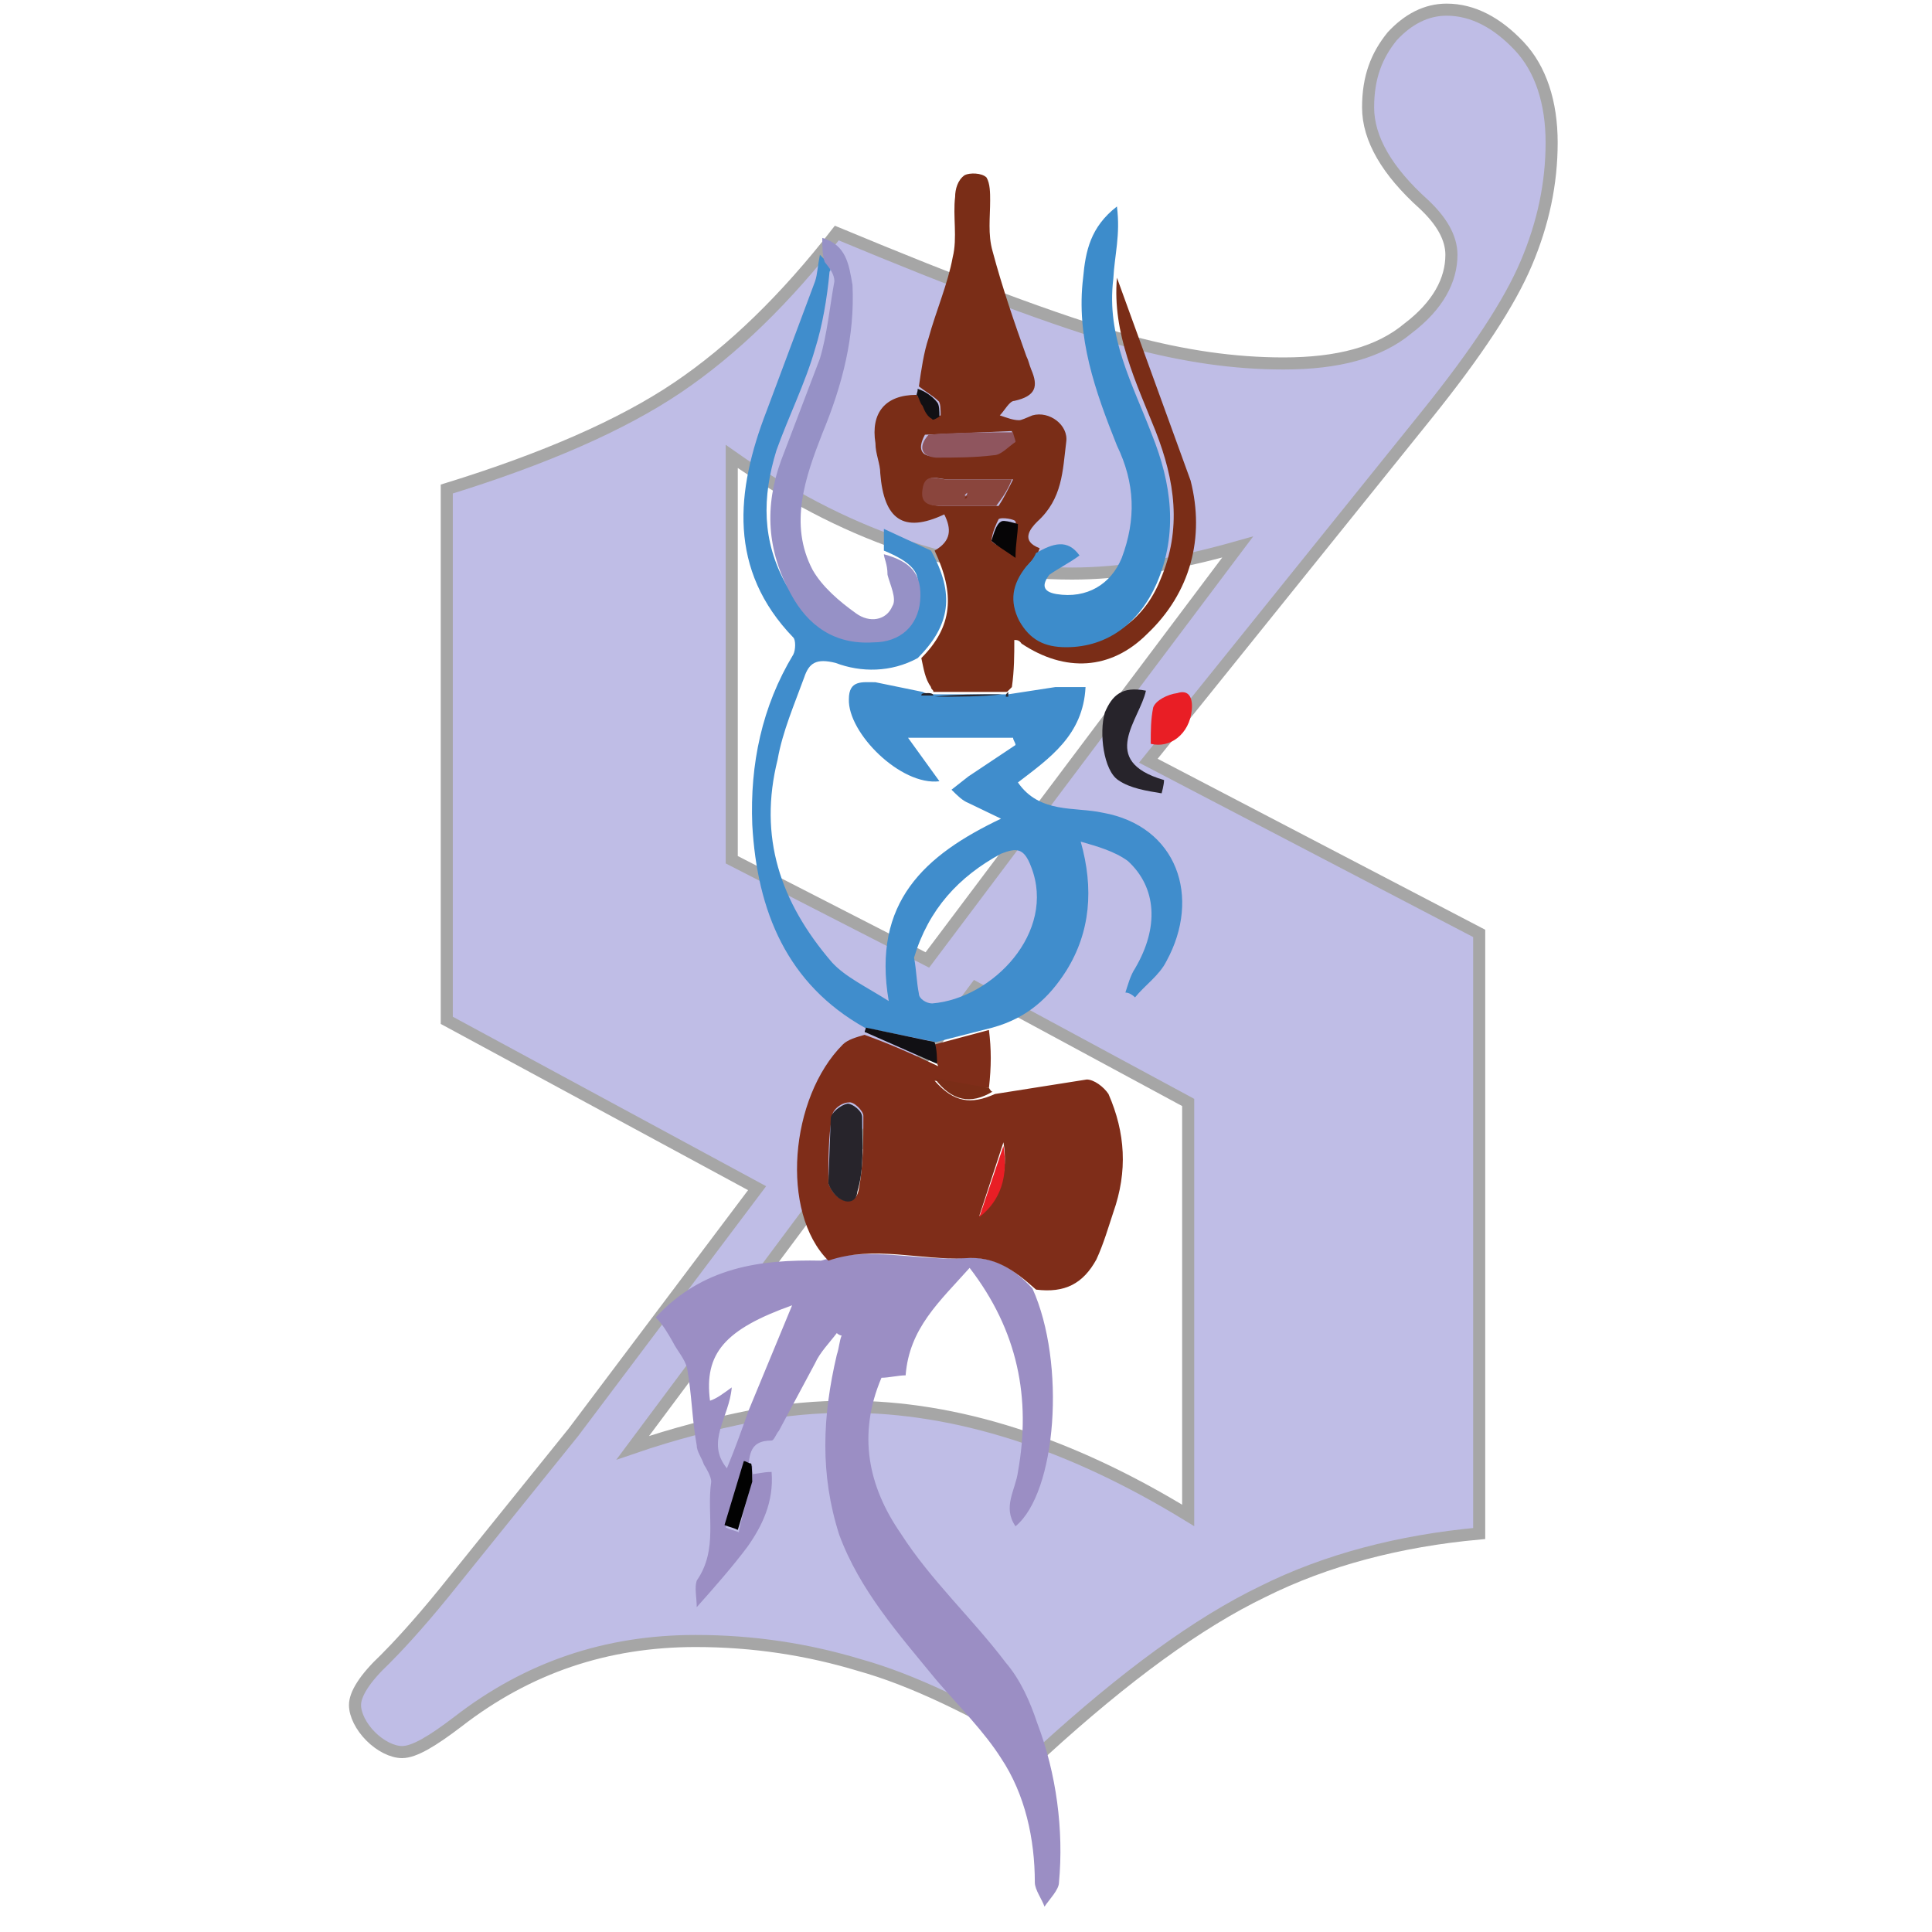
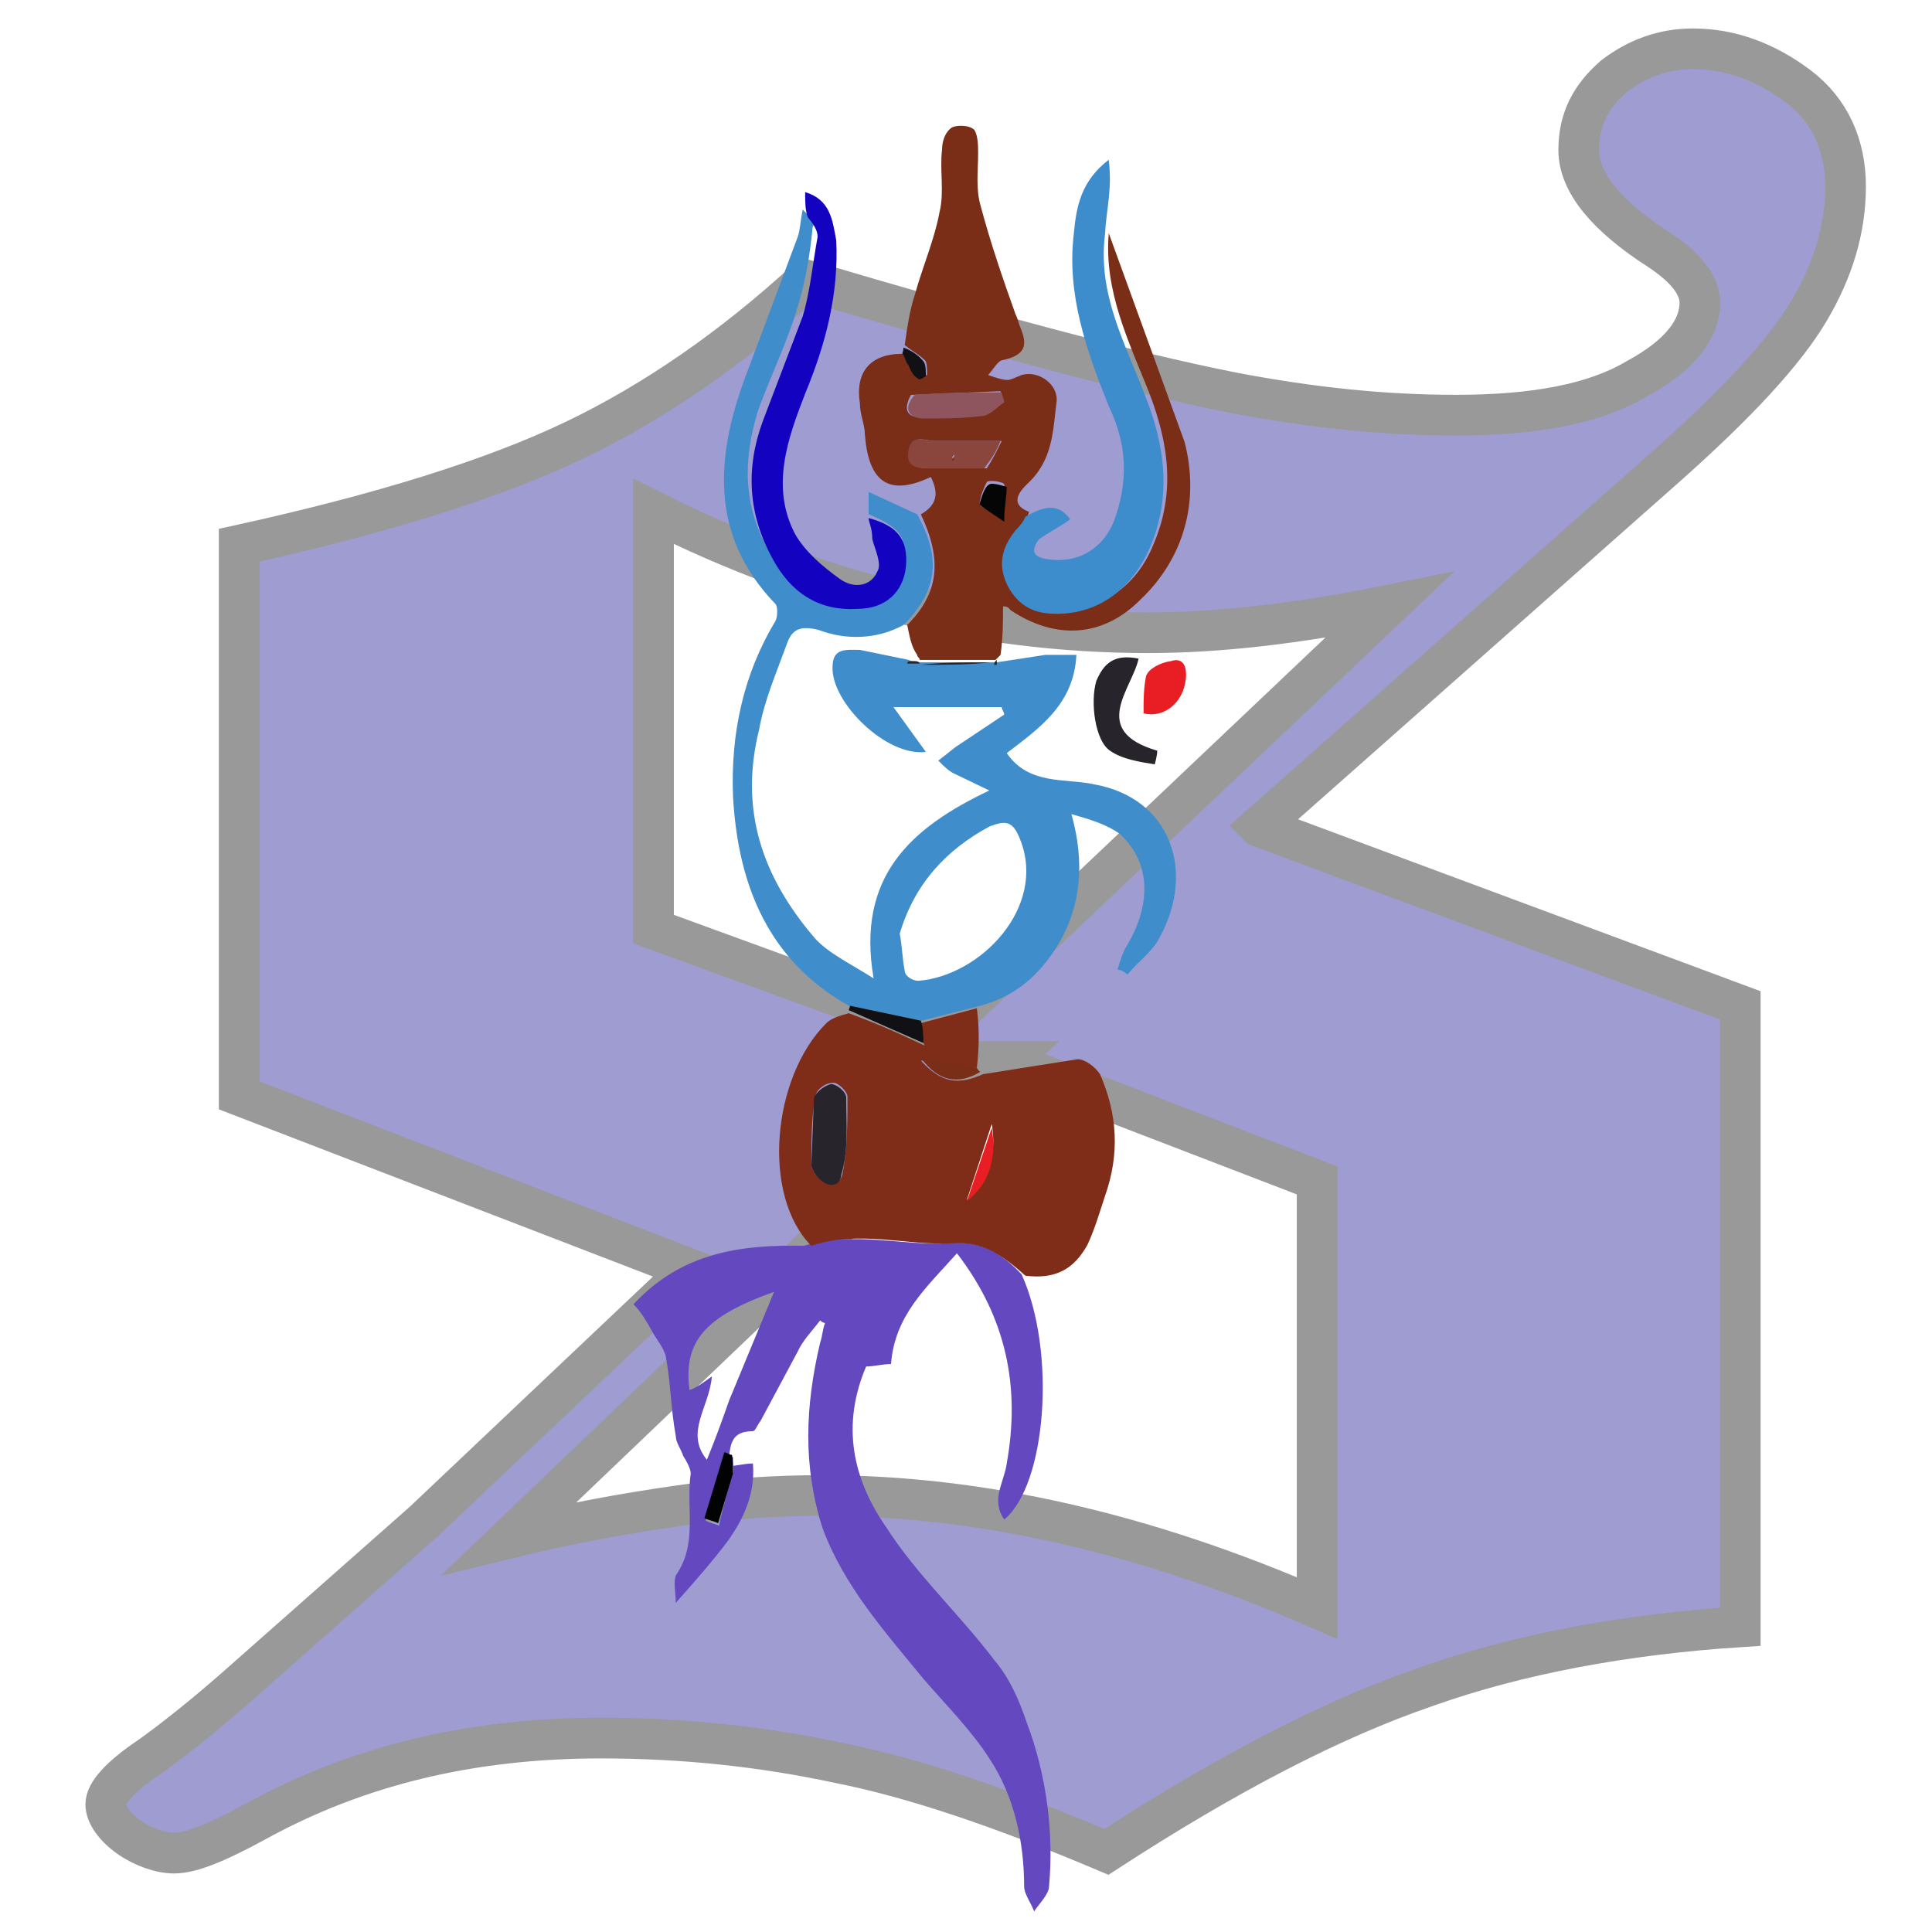
- <svg xmlns="http://www.w3.org/2000/svg" version="1.1" id="Layer_1" x="0px" y="0px" viewBox="0 0 160 160" style="enable-background:new 0 0 160 160;" xml:space="preserve">
-   <style type="text/css">
- 	.st0{opacity:0.35;}
- 	.st1{fill:#4842B7;stroke:#000000;stroke-miterlimit:10;}
- 	.st2{fill:#9B8EC4;}
- 	.st3{fill:#408DCC;}
- 	.st4{fill:#7F2D19;}
- 	.st5{fill:#7A2D17;}
- 	.st6{fill:#3D8CCB;}
- 	.st7{fill:#9691C6;}
- 	.st8{fill:#27242B;}
- 	.st9{fill:#E91E25;}
- 	.st10{fill:#111014;}
- 	.st11{fill:#020202;}
- 	.st12{fill:#8A453D;}
- 	.st13{fill:#8F555E;}
- 	.st14{fill:#060506;}
- </style>
-   <g class="st0">
-     <path class="st1" d="M95.1,63l27.4,14.3V127c-6.6,0.6-12.7,2.2-17.9,4.8c-5.4,2.6-11.4,7-18.2,13.2c-5.9-3.5-10.9-5.9-15.2-7.1   c-4.3-1.3-8.8-2-13.6-2c-7.4,0-13.9,2.2-19.7,6.7c-2.1,1.6-3.6,2.5-4.6,2.5c-0.8,0-1.8-0.5-2.6-1.3c-0.8-0.8-1.3-1.8-1.3-2.6   c0-0.9,0.8-2.2,2.5-3.8c0.9-0.9,2.6-2.7,4.8-5.4l10.8-13.4l15.2-20.2L37,84.5V40.5c8.1-2.5,14.5-5.3,19.1-8.4s9-7.4,13.2-12.8   c10.1,4.2,18.2,7.3,24.3,9c4.5,1.2,8.6,1.8,12.7,1.8c4.5,0,7.9-0.9,10.3-2.9c2.5-1.9,3.6-4,3.6-6.1c0-1.4-0.8-2.8-2.3-4.2   c-3-2.7-4.6-5.4-4.6-8c0-2.5,0.7-4.3,2-5.9c1.3-1.4,2.8-2.2,4.5-2.2c2.2,0,4.2,1.1,6,3s2.7,4.7,2.7,8c0,3.4-0.7,6.7-2.1,10   c-1.4,3.3-4.1,7.4-8.2,12.5L95.1,63z M80.8,81.8l-28.4,38.1c3.5-1.2,6.7-2,9.7-2.6c2.9-0.6,5.7-0.8,8.1-0.8c9,0,18.4,3,28.2,9V91.3   L80.8,81.8z M60.6,71.2l16.2,8.3l25.7-34.2c-5.3,1.5-9.8,2.2-13.7,2.2c-9.7,0-19.1-3.3-28.2-9.7v33.4H60.6z" />
-   </g>
+ <svg xmlns="http://www.w3.org/2000/svg" width="190" height="190" xml:space="preserve" version="1.1">
  <g>
-     <path class="st2" d="M85.5,106.7c2.8,6.2,2,16.9-1.4,19.7c-1.1-1.6,0-3,0.2-4.5c1.1-6.1,0-11.7-4-16.9c-2.5,2.8-5,5-5.3,8.9   c-0.6,0-1.4,0.2-2,0.2c-2,4.7-1.1,9,1.6,12.9c2.5,3.9,5.9,7,8.7,10.7c1.2,1.4,2,3.2,2.6,5c1.6,4.2,2.2,8.9,1.8,13.2   c0,0.6-0.8,1.4-1.2,2c-0.2-0.6-0.8-1.4-0.8-2c0-3.6-0.8-7.3-2.8-10.3c-1.4-2.2-3.4-4.2-5.3-6.4c-3.2-3.9-6.4-7.5-8.1-12.1   c-1.6-5-1.4-9.8-0.2-14.9c0.2-0.6,0.2-1.1,0.4-1.6c-0.2,0-0.4-0.2-0.4-0.2c-0.6,0.8-1.4,1.6-1.8,2.5l-3,5.6   c-0.2,0.2-0.4,0.8-0.6,0.8c-2,0-1.8,1.4-2,2.8c0.8,0,1.2-0.2,2-0.2c0.2,2.5-0.8,4.5-2,6.2c-1.2,1.6-2.6,3.2-4.2,5   c0-0.8-0.2-1.6,0-2.2c1.8-2.6,0.8-5.4,1.2-8.2c0-0.4-0.4-1.1-0.6-1.4c-0.2-0.6-0.6-1.1-0.6-1.6c-0.4-2.2-0.4-4.2-0.8-6.4   c-0.2-0.8-0.8-1.4-1.2-2.2c-0.4-0.7-0.8-1.4-1.4-2c3.9-4.2,8.7-4.8,13.7-4.7c4-1.2,7.9,0,11.5-0.2C82.2,103.9,83.9,105,85.5,106.7    M62,116.8l3.6-8.7c-5.6,2-7.3,4-6.8,7.9c0.6-0.2,1.1-0.6,1.8-1.1c-0.2,2.5-2.2,4.5-0.4,6.7C60.9,119.9,61.4,118.5,62,116.8    M62.3,122.6v-1.2c-0.2,0-0.4-0.2-0.6-0.2l-1.6,5.3c0.4,0.2,0.6,0.2,1.1,0.4C61.1,126.8,62.3,122.6,62.3,122.6z" />
-     <path class="st3" d="M73.2,45.6v-1.8l3.9,1.8c2,3.6,1.6,6.2-1.1,8.9c-2.2,1.2-4.7,1.2-6.8,0.4c-1.6-0.4-2.2,0-2.6,1.2   c-0.8,2.2-1.8,4.5-2.2,6.8c-1.6,6.4,0.2,11.8,4.5,16.8c1.1,1.2,2.8,2,4.7,3.2c-1.4-8.2,3-12.1,9.3-15.1l-2.7-1.3   c-0.5-0.2-0.9-0.6-1.4-1.1c0.5-0.4,0.9-0.7,1.4-1.1l3.9-2.6c0-0.2-0.2-0.4-0.2-0.6h-8.7l2.6,3.6c-3.2,0.4-7.6-4-7.5-6.8   c0-1.6,1.1-1.4,2.2-1.4l3.9,0.8c0.4,0.2,0.8,0.2,1.1,0.2h0.2h5.6h0.2l3.9-0.6h2.5c-0.2,4-3,5.9-5.6,7.9c1.8,2.6,4.7,2,7,2.5   c6.2,1.1,8.2,7,5.3,12.3c-0.6,1.2-1.8,2-2.6,3c-0.2-0.2-0.5-0.4-0.8-0.4c0.2-0.6,0.4-1.4,0.8-2c2-3.4,1.8-6.7-0.6-8.9   c-1.1-0.8-2.5-1.2-3.9-1.6c1.1,3.9,0.8,7.5-1.2,10.7c-1.4,2.2-3.2,3.9-6.1,4.7l-4.7,1.2l-5.9-1.2c-6.4-3.6-8.9-9.6-9.3-16.8   c-0.2-5,0.8-9.8,3.4-14.1c0.2-0.4,0.2-1.2,0-1.4c-5.4-5.6-4.8-12.1-2.2-18.8l4-10.7c0.2-0.6,0.2-1.2,0.4-2.2   c0.4,0.4,1.1,1.1,0.8,1.4c-0.2,2.2-0.6,4.5-1.2,6.4c-0.8,2.8-2.2,5.6-3.2,8.4c-1.2,3.9-1.2,7.5,0.8,11.1c1.6,2.6,3.9,4.2,6.8,4   c2.2,0,3.6-1.4,3.9-3.4C76.5,47.5,75.4,46.5,73.2,45.6 M75.7,79.3c0.2,1.1,0.2,2,0.4,3c0,0.4,0.6,0.8,1.1,0.8   c5-0.4,10.3-5.9,8.2-11.3c-0.6-1.6-1.2-1.6-2.5-1.1C79.4,72.6,76.9,75.3,75.7,79.3z" />
-     <path class="st4" d="M77.4,86.5l4.5-1.2c0.2,1.6,0.2,3,0,4.8c-1.6,0-3-0.4-4.5-0.6c1.6,1.8,3,2,5,1.1l7.6-1.2   c0.6,0,1.4,0.6,1.8,1.2c1.4,3.2,1.6,6.4,0.4,9.8c-0.4,1.2-0.8,2.6-1.4,3.9c-1.1,2-2.6,2.8-5,2.5c-1.8-1.6-3.4-2.8-5.9-2.6   c-3.6,0.2-7.5-1.1-11.3,0.2c-4-4-3.2-13.5,1.2-17.9c0.4-0.4,1.1-0.6,1.8-0.8c2.2,0.8,4,1.6,6.1,2.6C77.4,87.7,77.4,87.1,77.4,86.5    M68.6,98c0.6,1.6,2.2,2,2.5,0.6c0.4-2,0.4-4.2,0.4-6.2c0-0.4-0.8-1.2-1.2-1.1c-0.6,0-1.4,0.6-1.4,1.2C68.6,94.1,68.6,96,68.6,98    M83.1,94.6l-2,6.1C82.9,99.1,83.5,97,83.1,94.6z" />
-     <path class="st5" d="M76.3,54.5c2.6-2.6,2.8-5.3,1.1-8.9c1.4-0.8,1.4-1.8,0.8-3c-3.4,1.6-5,0.4-5.3-3.4c0-0.8-0.4-1.6-0.4-2.5   c-0.4-2.5,0.8-4,3.4-4c0.4,0.4,0.4,0.6,0.6,0.8c0.2,0.4,0.4,0.6,0.8,1.1l0.6-0.2c0-0.4,0-1.1-0.2-1.2c-0.4-0.4-1.1-0.8-1.6-1.2   c0.2-1.4,0.4-2.8,0.8-4c0.6-2.2,1.6-4.5,2-6.7c0.4-1.6,0-3.4,0.2-5c0-0.6,0.2-1.4,0.8-1.8c0.4-0.2,1.4-0.2,1.8,0.2   C82,15.2,82,16,82,16.6c0,1.4-0.2,2.8,0.2,4.2c0.8,3,1.8,5.9,2.8,8.7c0.2,0.4,0.2,0.6,0.4,1.1c0.6,1.4,0.4,2.2-1.4,2.6   c-0.4,0-0.8,0.8-1.2,1.2c0.6,0.2,1.1,0.4,1.6,0.4c0.2,0,0.6-0.2,1.1-0.4c1.4-0.4,3,0.8,2.8,2.2C88,39,88,41.3,85.9,43.2   c-0.6,0.6-1.4,1.6,0.2,2.2c-0.2,0.6-0.4,0.8-0.8,1.2c-1.2,1.4-1.4,2.8-0.6,4.5c0.8,1.6,2,2.2,3.9,2.2c3.2,0,6.1-1.8,7.5-5.3   c1.8-4.2,1.2-8.2-0.4-12.3c-1.6-4-3.6-8.1-3.2-12.7l6.1,16.8c1.2,4.7,0,9.3-3.6,12.7c-3,3-6.8,3.2-10.4,0.8C84.4,53,84.2,53,84,53   c0,1.2,0,2.5-0.2,3.9l-0.4,0.4h-0.5h-5.6c0-0.2-0.2-0.2-0.2-0.4C76.6,56.2,76.5,55.4,76.3,54.5 M82.7,41.9c0.4-0.6,0.8-1.4,1.2-2.2   h-5.4c-0.8,0-1.8-0.6-2,0.8c-0.2,1.2,0.6,1.4,1.6,1.4H82.7 M76.6,36c-0.6,1.1-0.4,1.8,0.8,1.8l4.8-0.2c0.6,0,1.2-0.6,1.8-1.1   c0-0.2-0.2-0.6-0.2-0.8L76.6,36 M82.1,44.8c0.4,0.4,1.1,0.6,1.8,1.2c0.2-1.2,0.4-2,0.2-2.8c0-0.2-1.2-0.4-1.4-0.2   C82.5,43.4,82.2,44,82.1,44.8z" />
-     <path class="st6" d="M92.2,23.1c-0.6,4.8,1.6,8.7,3.2,12.9c1.6,4,2.2,8.1,0.4,12.3c-1.4,3.2-4,5.3-7.5,5.3c-1.8,0-3-0.6-3.9-2.2   c-0.8-1.6-0.6-3,0.6-4.5c0.2-0.2,0.6-0.6,0.8-1.1c1.4-0.8,2.6-1.2,3.6,0.2c-0.8,0.6-1.8,1.1-2.5,1.6c-0.6,0.8-0.6,1.4,0.6,1.6   c2.5,0.4,4.5-0.8,5.4-3c1.2-3.2,1.1-6.2-0.4-9.3c-1.8-4.5-3.4-9-2.8-13.9c0.2-2.2,0.6-4.2,2.8-5.9C92.8,19.5,92.3,21.1,92.2,23.1z" />
-     <path class="st7" d="M73.2,45.9c2.2,0.6,3.2,1.6,3,3.9c-0.2,2-1.6,3.4-3.9,3.4c-3.2,0.2-5.4-1.4-6.8-4c-2-3.6-2.2-7.3-0.8-11.1   l3.2-8.4c0.6-2,0.8-4.2,1.2-6.4c0-0.6-0.4-1.1-0.8-1.6c-0.2-0.6-0.2-1.2-0.2-2c2,0.6,2.2,2.2,2.5,3.9c0.2,4.2-0.8,8.2-2.5,12.3   c-1.4,3.6-2.8,7.5-0.8,11.3c0.8,1.4,2.2,2.6,3.6,3.6c1.1,0.8,2.5,0.6,3-0.6c0.4-0.6-0.2-1.8-0.4-2.6C73.5,46.7,73.2,46.2,73.2,45.9   z" />
-     <path class="st8" d="M96.4,64.6c0,0.4-0.2,1.1-0.2,1.1c-1.2-0.2-2.6-0.4-3.6-1.1c-1.2-0.8-1.6-3.9-1.1-5.6c0.6-1.4,1.4-2.2,3.4-1.8   C94.4,59.6,90.9,63,96.4,64.6z" />
-     <path class="st9" d="M98.7,58.8c-0.2,2-1.8,3.2-3.4,2.8c0-1.1,0-2,0.2-3c0.2-0.6,1.2-1.1,2-1.2C98.4,57.1,98.8,57.7,98.7,58.8z" />
-     <path class="st10" d="M77.4,86.3c0.2,0.6,0.2,1.4,0.2,1.8l-5.9-2.6c-0.2,0,0-0.2,0-0.4L77.4,86.3z" />
-     <path class="st5" d="M82.2,90.4c-1.8,1.1-3.4,0.8-4.8-1.1l4.5,0.8C82.1,90.4,82.1,90.4,82.2,90.4z" />
-     <path class="st10" d="M76,32.2c0.6,0.2,1.2,0.6,1.6,1.1c0.2,0.2,0.2,0.8,0.2,1.2c0,0-0.6,0.4-0.6,0.2c-0.4-0.2-0.6-0.6-0.8-1.1   c-0.2-0.2-0.2-0.4-0.4-0.8C75.8,32.7,76,32.6,76,32.2z" />
-     <path class="st8" d="M83.3,57.7c0-0.2,0-0.2,0.2-0.4v0.4H83.3z" />
-     <path class="st11" d="M62.3,122.7l-1.2,4c-0.4-0.2-0.6-0.2-1.1-0.4l1.6-5.3c0.2,0,0.4,0.2,0.6,0.2   C62.3,121.3,62.3,122.7,62.3,122.7z" />
-     <path class="st8" d="M77.4,57.7c1.6-0.2,3.6-0.2,5.6-0.2C81.3,57.7,79.4,57.7,77.4,57.7z M76.3,57.6c0-0.2,0.2-0.2,0.6-0.2   c0.4,0,0.4,0.2,0.4,0.2H76.3z M68.6,98l0.2-5.4c0-0.4,0.8-1.1,1.4-1.2c0.4,0,1.2,0.6,1.2,1.1c0,2.2,0.2,4.2-0.4,6.2   C70.9,100,69.2,99.7,68.6,98z" />
-     <path class="st9" d="M83.1,94.9c0.4,2.5-0.2,4.5-2,5.9L83.1,94.9z" />
-     <path class="st12" d="M82.5,41.9H78c-1.1,0-1.8-0.2-1.6-1.4c0.2-1.4,1.2-0.8,2-0.8h5.4C83.5,40.5,83.1,41.1,82.5,41.9 M80.1,40.8   l-0.2,0.2C79.9,41.1,80.1,41.1,80.1,40.8z" />
-     <path class="st13" d="M76.9,36c2.5-0.2,4.7-0.2,7-0.2c0,0.2,0.2,0.6,0.2,0.8c-0.6,0.4-1.2,1.1-1.8,1.1c-1.6,0.2-3.2,0.2-4.8,0.2   C76.3,37.8,76,37,76.9,36z" />
-     <path class="st14" d="M82.1,44.8c0.2-0.6,0.4-1.4,0.8-1.6c0.2-0.2,1.4,0.2,1.4,0.2c0,0.8-0.2,1.6-0.2,2.8   C83.1,45.5,82.7,45.3,82.1,44.8z" />
-     <path class="st5" d="M80.1,41.1c0,0.2-0.2,0.2-0.2,0.2C79.9,41.1,80.1,41.1,80.1,41.1z" />
+     <g stroke-width="4" stroke="null" opacity="0.4" fill="#3D8CCB" id="svg_1" class="st0">
+       <path stroke-dasharray="—" stroke="#000000" id="svg_2" stroke-miterlimit="10" fill="#0d078c" d="m123.834,81.286l47.307,17.584l0,61.115c-11.395,0.738 -21.927,2.705 -30.905,5.902c-9.323,3.197 -19.683,8.608 -31.423,16.232c-10.187,-4.304 -18.819,-7.255 -26.243,-8.731c-7.424,-1.599 -15.194,-2.459 -23.481,-2.459c-12.776,0 -23.999,2.705 -34.013,8.239c-3.626,1.967 -6.216,3.074 -7.942,3.074c-1.381,0 -3.108,-0.615 -4.489,-1.599c-1.381,-0.984 -2.244,-2.213 -2.244,-3.197c0,-1.107 1.381,-2.705 4.316,-4.673c1.554,-1.107 4.489,-3.32 8.287,-6.64l18.647,-16.478l26.243,-24.839l-44.372,-17.093l0,-54.106c13.985,-3.074 25.035,-6.517 32.977,-10.329s15.539,-9.1 22.79,-15.74c17.438,5.165 31.423,8.977 41.955,11.067c7.769,1.476 14.848,2.213 21.927,2.213c7.769,0 13.64,-1.107 17.783,-3.566c4.316,-2.336 6.216,-4.919 6.216,-7.501c0,-1.722 -1.381,-3.443 -3.971,-5.165c-5.18,-3.32 -7.942,-6.64 -7.942,-9.837c0,-3.074 1.209,-5.288 3.453,-7.255c2.244,-1.722 4.834,-2.705 7.769,-2.705c3.798,0 7.251,1.353 10.359,3.689s4.662,5.779 4.662,9.837c0,4.181 -1.209,8.239 -3.626,12.297c-2.417,4.058 -7.079,9.1 -14.158,15.371l-39.883,35.292zm-24.689,23.118l-49.034,46.851c6.043,-1.476 11.568,-2.459 16.747,-3.197c5.007,-0.738 9.841,-0.984 13.985,-0.984c15.539,0 31.768,3.689 48.688,11.067l0,-42.055l-30.387,-11.682zm-34.876,-13.035l27.97,10.206l44.372,-42.055c-9.151,1.845 -16.92,2.705 -23.654,2.705c-16.747,0 -32.977,-4.058 -48.688,-11.928l0,41.071l0,0z" class="st1" />
+     </g>
+     <g stroke="null" id="svg_3">
+       <path stroke="null" id="svg_4" fill="#6448bf" d="m100.472,125.333c3.426,7.585 2.447,20.677 -1.713,24.102c-1.346,-1.958 0,-3.67 0.245,-5.506c1.346,-7.463 0,-14.315 -4.894,-20.677c-3.059,3.426 -6.117,6.117 -6.484,10.889c-0.734,0 -1.713,0.245 -2.447,0.245c-2.447,5.75 -1.346,11.011 1.958,15.783c3.059,4.772 7.218,8.564 10.644,13.091c1.468,1.713 2.447,3.915 3.181,6.117c1.958,5.139 2.692,10.889 2.202,16.15c0,0.734 -0.979,1.713 -1.468,2.447c-0.245,-0.734 -0.979,-1.713 -0.979,-2.447c0,-4.404 -0.979,-8.931 -3.426,-12.602c-1.713,-2.692 -4.16,-5.139 -6.484,-7.83c-3.915,-4.772 -7.83,-9.176 -9.91,-14.804c-1.958,-6.117 -1.713,-11.99 -0.245,-18.23c0.245,-0.734 0.245,-1.346 0.489,-1.958c-0.245,0 -0.489,-0.245 -0.489,-0.245c-0.734,0.979 -1.713,1.958 -2.202,3.059l-3.67,6.851c-0.245,0.245 -0.489,0.979 -0.734,0.979c-2.447,0 -2.202,1.713 -2.447,3.426c0.979,0 1.468,-0.245 2.447,-0.245c0.245,3.059 -0.979,5.506 -2.447,7.585c-1.468,1.958 -3.181,3.915 -5.139,6.117c0,-0.979 -0.245,-1.958 0,-2.692c2.202,-3.181 0.979,-6.607 1.468,-10.032c0,-0.489 -0.489,-1.346 -0.734,-1.713c-0.245,-0.734 -0.734,-1.346 -0.734,-1.958c-0.489,-2.692 -0.489,-5.139 -0.979,-7.83c-0.245,-0.979 -0.979,-1.713 -1.468,-2.692c-0.489,-0.856 -0.979,-1.713 -1.713,-2.447c4.772,-5.139 10.644,-5.873 16.761,-5.75c4.894,-1.468 9.665,0 14.07,-0.245c3.303,-0.367 5.383,0.979 7.341,3.059m-28.751,12.357l4.404,-10.644c-6.851,2.447 -8.931,4.894 -8.32,9.665c0.734,-0.245 1.346,-0.734 2.202,-1.346c-0.245,3.059 -2.692,5.506 -0.489,8.197c0.856,-2.08 1.468,-3.793 2.202,-5.873m0.367,7.096l0,-1.468c-0.245,0 -0.489,-0.245 -0.734,-0.245l-1.958,6.484c0.489,0.245 0.734,0.245 1.346,0.489c-0.122,-0.122 1.346,-5.261 1.346,-5.261z" class="st2" />
+       <path stroke="null" id="svg_5" fill="#408DCC" d="m85.423,50.579l0,-2.202l4.772,2.202c2.447,4.404 1.958,7.585 -1.346,10.889c-2.692,1.468 -5.75,1.468 -8.32,0.489c-1.958,-0.489 -2.692,0 -3.181,1.468c-0.979,2.692 -2.202,5.506 -2.692,8.32c-1.958,7.83 0.245,14.437 5.506,20.554c1.346,1.468 3.426,2.447 5.75,3.915c-1.713,-10.032 3.67,-14.804 11.378,-18.474l-3.303,-1.591c-0.612,-0.245 -1.101,-0.734 -1.713,-1.346c0.612,-0.489 1.101,-0.856 1.713,-1.346l4.772,-3.181c0,-0.245 -0.245,-0.489 -0.245,-0.734l-10.644,0l3.181,4.404c-3.915,0.489 -9.298,-4.894 -9.176,-8.32c0,-1.958 1.346,-1.713 2.692,-1.713l4.772,0.979c0.489,0.245 0.979,0.245 1.346,0.245l0.245,0l6.851,0l0.245,0l4.772,-0.734l3.059,0c-0.245,4.894 -3.67,7.218 -6.851,9.665c2.202,3.181 5.75,2.447 8.564,3.059c7.585,1.346 10.032,8.564 6.484,15.049c-0.734,1.468 -2.202,2.447 -3.181,3.67c-0.245,-0.245 -0.612,-0.489 -0.979,-0.489c0.245,-0.734 0.489,-1.713 0.979,-2.447c2.447,-4.16 2.202,-8.197 -0.734,-10.889c-1.346,-0.979 -3.059,-1.468 -4.772,-1.958c1.346,4.772 0.979,9.176 -1.468,13.091c-1.713,2.692 -3.915,4.772 -7.463,5.75l-5.75,1.468l-7.218,-1.468c-7.83,-4.404 -10.889,-11.745 -11.378,-20.554c-0.245,-6.117 0.979,-11.99 4.16,-17.251c0.245,-0.489 0.245,-1.468 0,-1.713c-6.607,-6.851 -5.873,-14.804 -2.692,-23.001l4.894,-13.091c0.245,-0.734 0.245,-1.468 0.489,-2.692c0.489,0.489 1.346,1.346 0.979,1.713c-0.245,2.692 -0.734,5.506 -1.468,7.83c-0.979,3.426 -2.692,6.851 -3.915,10.277c-1.468,4.772 -1.468,9.176 0.979,13.58c1.958,3.181 4.772,5.139 8.32,4.894c2.692,0 4.404,-1.713 4.772,-4.16c0.856,-1.835 -0.489,-3.059 -3.181,-4.16m3.059,41.231c0.245,1.346 0.245,2.447 0.489,3.67c0,0.489 0.734,0.979 1.346,0.979c6.117,-0.489 12.602,-7.218 10.032,-13.825c-0.734,-1.958 -1.468,-1.958 -3.059,-1.346c-4.282,2.325 -7.341,5.628 -8.809,10.522z" class="st3" />
+       <path stroke="null" id="svg_6" fill="#7F2D19" d="m90.562,100.619l5.506,-1.468c0.245,1.958 0.245,3.67 0,5.873c-1.958,0 -3.67,-0.489 -5.506,-0.734c1.958,2.202 3.67,2.447 6.117,1.346l9.298,-1.468c0.734,0 1.713,0.734 2.202,1.468c1.713,3.915 1.958,7.83 0.489,11.99c-0.489,1.468 -0.979,3.181 -1.713,4.772c-1.346,2.447 -3.181,3.426 -6.117,3.059c-2.202,-1.958 -4.16,-3.426 -7.218,-3.181c-4.404,0.245 -9.176,-1.346 -13.825,0.245c-4.894,-4.894 -3.915,-16.517 1.468,-21.9c0.489,-0.489 1.346,-0.734 2.202,-0.979c2.692,0.979 4.894,1.958 7.463,3.181c-0.367,-0.734 -0.367,-1.468 -0.367,-2.202m-10.766,14.07c0.734,1.958 2.692,2.447 3.059,0.734c0.489,-2.447 0.489,-5.139 0.489,-7.585c0,-0.489 -0.979,-1.468 -1.468,-1.346c-0.734,0 -1.713,0.734 -1.713,1.468c-0.367,1.958 -0.367,4.282 -0.367,6.729m17.74,-4.16l-2.447,7.463c2.202,-1.958 2.936,-4.527 2.447,-7.463z" class="st4" />
+       <path stroke="null" id="svg_7" fill="#7A2D17" d="m89.216,61.468c3.181,-3.181 3.426,-6.484 1.346,-10.889c1.713,-0.979 1.713,-2.202 0.979,-3.67c-4.16,1.958 -6.117,0.489 -6.484,-4.16c0,-0.979 -0.489,-1.958 -0.489,-3.059c-0.489,-3.059 0.979,-4.894 4.16,-4.894c0.489,0.489 0.489,0.734 0.734,0.979c0.245,0.489 0.489,0.734 0.979,1.346l0.734,-0.245c0,-0.489 0,-1.346 -0.245,-1.468c-0.489,-0.489 -1.346,-0.979 -1.958,-1.468c0.245,-1.713 0.489,-3.426 0.979,-4.894c0.734,-2.692 1.958,-5.506 2.447,-8.197c0.489,-1.958 0,-4.16 0.245,-6.117c0,-0.734 0.245,-1.713 0.979,-2.202c0.489,-0.245 1.713,-0.245 2.202,0.245c0.367,0.612 0.367,1.591 0.367,2.325c0,1.713 -0.245,3.426 0.245,5.139c0.979,3.67 2.202,7.218 3.426,10.644c0.245,0.489 0.245,0.734 0.489,1.346c0.734,1.713 0.489,2.692 -1.713,3.181c-0.489,0 -0.979,0.979 -1.468,1.468c0.734,0.245 1.346,0.489 1.958,0.489c0.245,0 0.734,-0.245 1.346,-0.489c1.713,-0.489 3.67,0.979 3.426,2.692c-0.367,2.936 -0.367,5.75 -2.936,8.075c-0.734,0.734 -1.713,1.958 0.245,2.692c-0.245,0.734 -0.489,0.979 -0.979,1.468c-1.468,1.713 -1.713,3.426 -0.734,5.506c0.979,1.958 2.447,2.692 4.772,2.692c3.915,0 7.463,-2.202 9.176,-6.484c2.202,-5.139 1.468,-10.032 -0.489,-15.049c-1.958,-4.894 -4.404,-9.91 -3.915,-15.538l7.463,20.554c1.468,5.75 0,11.378 -4.404,15.538c-3.67,3.67 -8.32,3.915 -12.724,0.979c-0.245,-0.367 -0.489,-0.367 -0.734,-0.367c0,1.468 0,3.059 -0.245,4.772l-0.489,0.489l-0.612,0l-6.851,0c0,-0.245 -0.245,-0.245 -0.245,-0.489c-0.612,-0.856 -0.734,-1.835 -0.979,-2.936m7.83,-15.416c0.489,-0.734 0.979,-1.713 1.468,-2.692l-6.607,0c-0.979,0 -2.202,-0.734 -2.447,0.979c-0.245,1.468 0.734,1.713 1.958,1.713l5.628,0m-7.463,-7.218c-0.734,1.346 -0.489,2.202 0.979,2.202l5.873,-0.245c0.734,0 1.468,-0.734 2.202,-1.346c0,-0.245 -0.245,-0.734 -0.245,-0.979l-8.809,0.367m6.729,10.766c0.489,0.489 1.346,0.734 2.202,1.468c0.245,-1.468 0.489,-2.447 0.245,-3.426c0,-0.245 -1.468,-0.489 -1.713,-0.245c-0.245,0.489 -0.612,1.223 -0.734,2.202z" class="st5" />
+       <path stroke="null" id="svg_8" fill="#3D8CCB" d="m108.669,23.051c-0.734,5.873 1.958,10.644 3.915,15.783c1.958,4.894 2.692,9.91 0.489,15.049c-1.713,3.915 -4.894,6.484 -9.176,6.484c-2.202,0 -3.67,-0.734 -4.772,-2.692c-0.979,-1.958 -0.734,-3.67 0.734,-5.506c0.245,-0.245 0.734,-0.734 0.979,-1.346c1.713,-0.979 3.181,-1.468 4.404,0.245c-0.979,0.734 -2.202,1.346 -3.059,1.958c-0.734,0.979 -0.734,1.713 0.734,1.958c3.059,0.489 5.506,-0.979 6.607,-3.67c1.468,-3.915 1.346,-7.585 -0.489,-11.378c-2.202,-5.506 -4.16,-11.011 -3.426,-17.006c0.245,-2.692 0.734,-5.139 3.426,-7.218c0.367,2.936 -0.245,4.894 -0.367,7.341z" class="st6" />
+       <path stroke="null" id="svg_9" fill="#1303c1" d="m85.423,50.946c2.692,0.734 3.915,1.958 3.67,4.772c-0.245,2.447 -1.958,4.16 -4.772,4.16c-3.915,0.245 -6.607,-1.713 -8.32,-4.894c-2.447,-4.404 -2.692,-8.931 -0.979,-13.58l3.915,-10.277c0.734,-2.447 0.979,-5.139 1.468,-7.83c0,-0.734 -0.489,-1.346 -0.979,-1.958c-0.245,-0.734 -0.245,-1.468 -0.245,-2.447c2.447,0.734 2.692,2.692 3.059,4.772c0.245,5.139 -0.979,10.032 -3.059,15.049c-1.713,4.404 -3.426,9.176 -0.979,13.825c0.979,1.713 2.692,3.181 4.404,4.404c1.346,0.979 3.059,0.734 3.67,-0.734c0.489,-0.734 -0.245,-2.202 -0.489,-3.181c0,-1.101 -0.367,-1.713 -0.367,-2.08z" class="st7" />
+       <path stroke="null" id="svg_10" fill="#27242B" d="m113.808,73.825c0,0.489 -0.245,1.346 -0.245,1.346c-1.468,-0.245 -3.181,-0.489 -4.404,-1.346c-1.468,-0.979 -1.958,-4.772 -1.346,-6.851c0.734,-1.713 1.713,-2.692 4.16,-2.202c-0.612,2.936 -4.894,7.096 1.835,9.054z" class="st8" />
+       <path stroke="null" id="svg_11" fill="#E91E25" d="m116.622,66.729c-0.245,2.447 -2.202,3.915 -4.16,3.426c0,-1.346 0,-2.447 0.245,-3.67c0.245,-0.734 1.468,-1.346 2.447,-1.468c1.101,-0.367 1.591,0.367 1.468,1.713z" class="st9" />
+       <path stroke="null" id="svg_12" fill="#111014" d="m90.562,100.374c0.245,0.734 0.245,1.713 0.245,2.202l-7.218,-3.181c-0.245,0 0,-0.245 0,-0.489l6.974,1.468z" class="st10" />
+       <path stroke="null" id="svg_13" fill="#7A2D17" d="m96.435,105.39c-2.202,1.346 -4.16,0.979 -5.873,-1.346l5.506,0.979c0.245,0.367 0.245,0.367 0.367,0.367z" class="st5" />
+       <path stroke="null" id="svg_14" fill="#111014" d="m88.849,34.185c0.734,0.245 1.468,0.734 1.958,1.346c0.245,0.245 0.245,0.979 0.245,1.468c0,0 -0.734,0.489 -0.734,0.245c-0.489,-0.245 -0.734,-0.734 -0.979,-1.346c-0.245,-0.245 -0.245,-0.489 -0.489,-0.979c-0.245,-0.122 0,-0.245 0,-0.734z" class="st10" />
+       <path stroke="null" id="svg_15" fill="#27242B" d="m97.78,65.383c0,-0.245 0,-0.245 0.245,-0.489l0,0.489l-0.245,0z" class="st8" />
+       <path stroke="null" id="svg_16" fill="#020202" d="m72.088,144.908l-1.468,4.894c-0.489,-0.245 -0.734,-0.245 -1.346,-0.489l1.958,-6.484c0.245,0 0.489,0.245 0.734,0.245c0.122,0.122 0.122,1.835 0.122,1.835z" class="st11" />
+       <path stroke="null" id="svg_17" fill="#27242B" d="m90.562,65.383c1.958,-0.245 4.404,-0.245 6.851,-0.245c-2.08,0.245 -4.404,0.245 -6.851,0.245zm-1.346,-0.122c0,-0.245 0.245,-0.245 0.734,-0.245c0.489,0 0.489,0.245 0.489,0.245l-1.223,0zm-9.421,49.428l0.245,-6.607c0,-0.489 0.979,-1.346 1.713,-1.468c0.489,0 1.468,0.734 1.468,1.346c0,2.692 0.245,5.139 -0.489,7.585c-0.122,1.591 -2.202,1.223 -2.936,-0.856z" class="st8" />
+       <path stroke="null" id="svg_18" fill="#E91E25" d="m97.536,110.896c0.489,3.059 -0.245,5.506 -2.447,7.218l2.447,-7.218z" class="st9" />
+       <path stroke="null" id="svg_19" fill="#8A453D" d="m96.802,46.052l-5.506,0c-1.346,0 -2.202,-0.245 -1.958,-1.713c0.245,-1.713 1.468,-0.979 2.447,-0.979l6.607,0c-0.367,0.979 -0.856,1.713 -1.591,2.692m-2.936,-1.346l-0.245,0.245c0,0.122 0.245,0.122 0.245,-0.245z" class="st12" />
+       <path stroke="null" id="svg_20" fill="#8F555E" d="m89.95,38.834c3.059,-0.245 5.75,-0.245 8.564,-0.245c0,0.245 0.245,0.734 0.245,0.979c-0.734,0.489 -1.468,1.346 -2.202,1.346c-1.958,0.245 -3.915,0.245 -5.873,0.245c-1.468,-0.122 -1.835,-1.101 -0.734,-2.325z" class="st13" />
+       <path stroke="null" id="svg_21" fill="#060506" d="m96.312,49.6c0.245,-0.734 0.489,-1.713 0.979,-1.958c0.245,-0.245 1.713,0.245 1.713,0.245c0,0.979 -0.245,1.958 -0.245,3.426c-1.223,-0.856 -1.713,-1.101 -2.447,-1.713z" class="st14" />
+       <path stroke="null" id="svg_22" fill="#7A2D17" d="m93.865,45.073c0,0.245 -0.245,0.245 -0.245,0.245c0,-0.245 0.245,-0.245 0.245,-0.245z" class="st5" />
+     </g>
  </g>
</svg>
